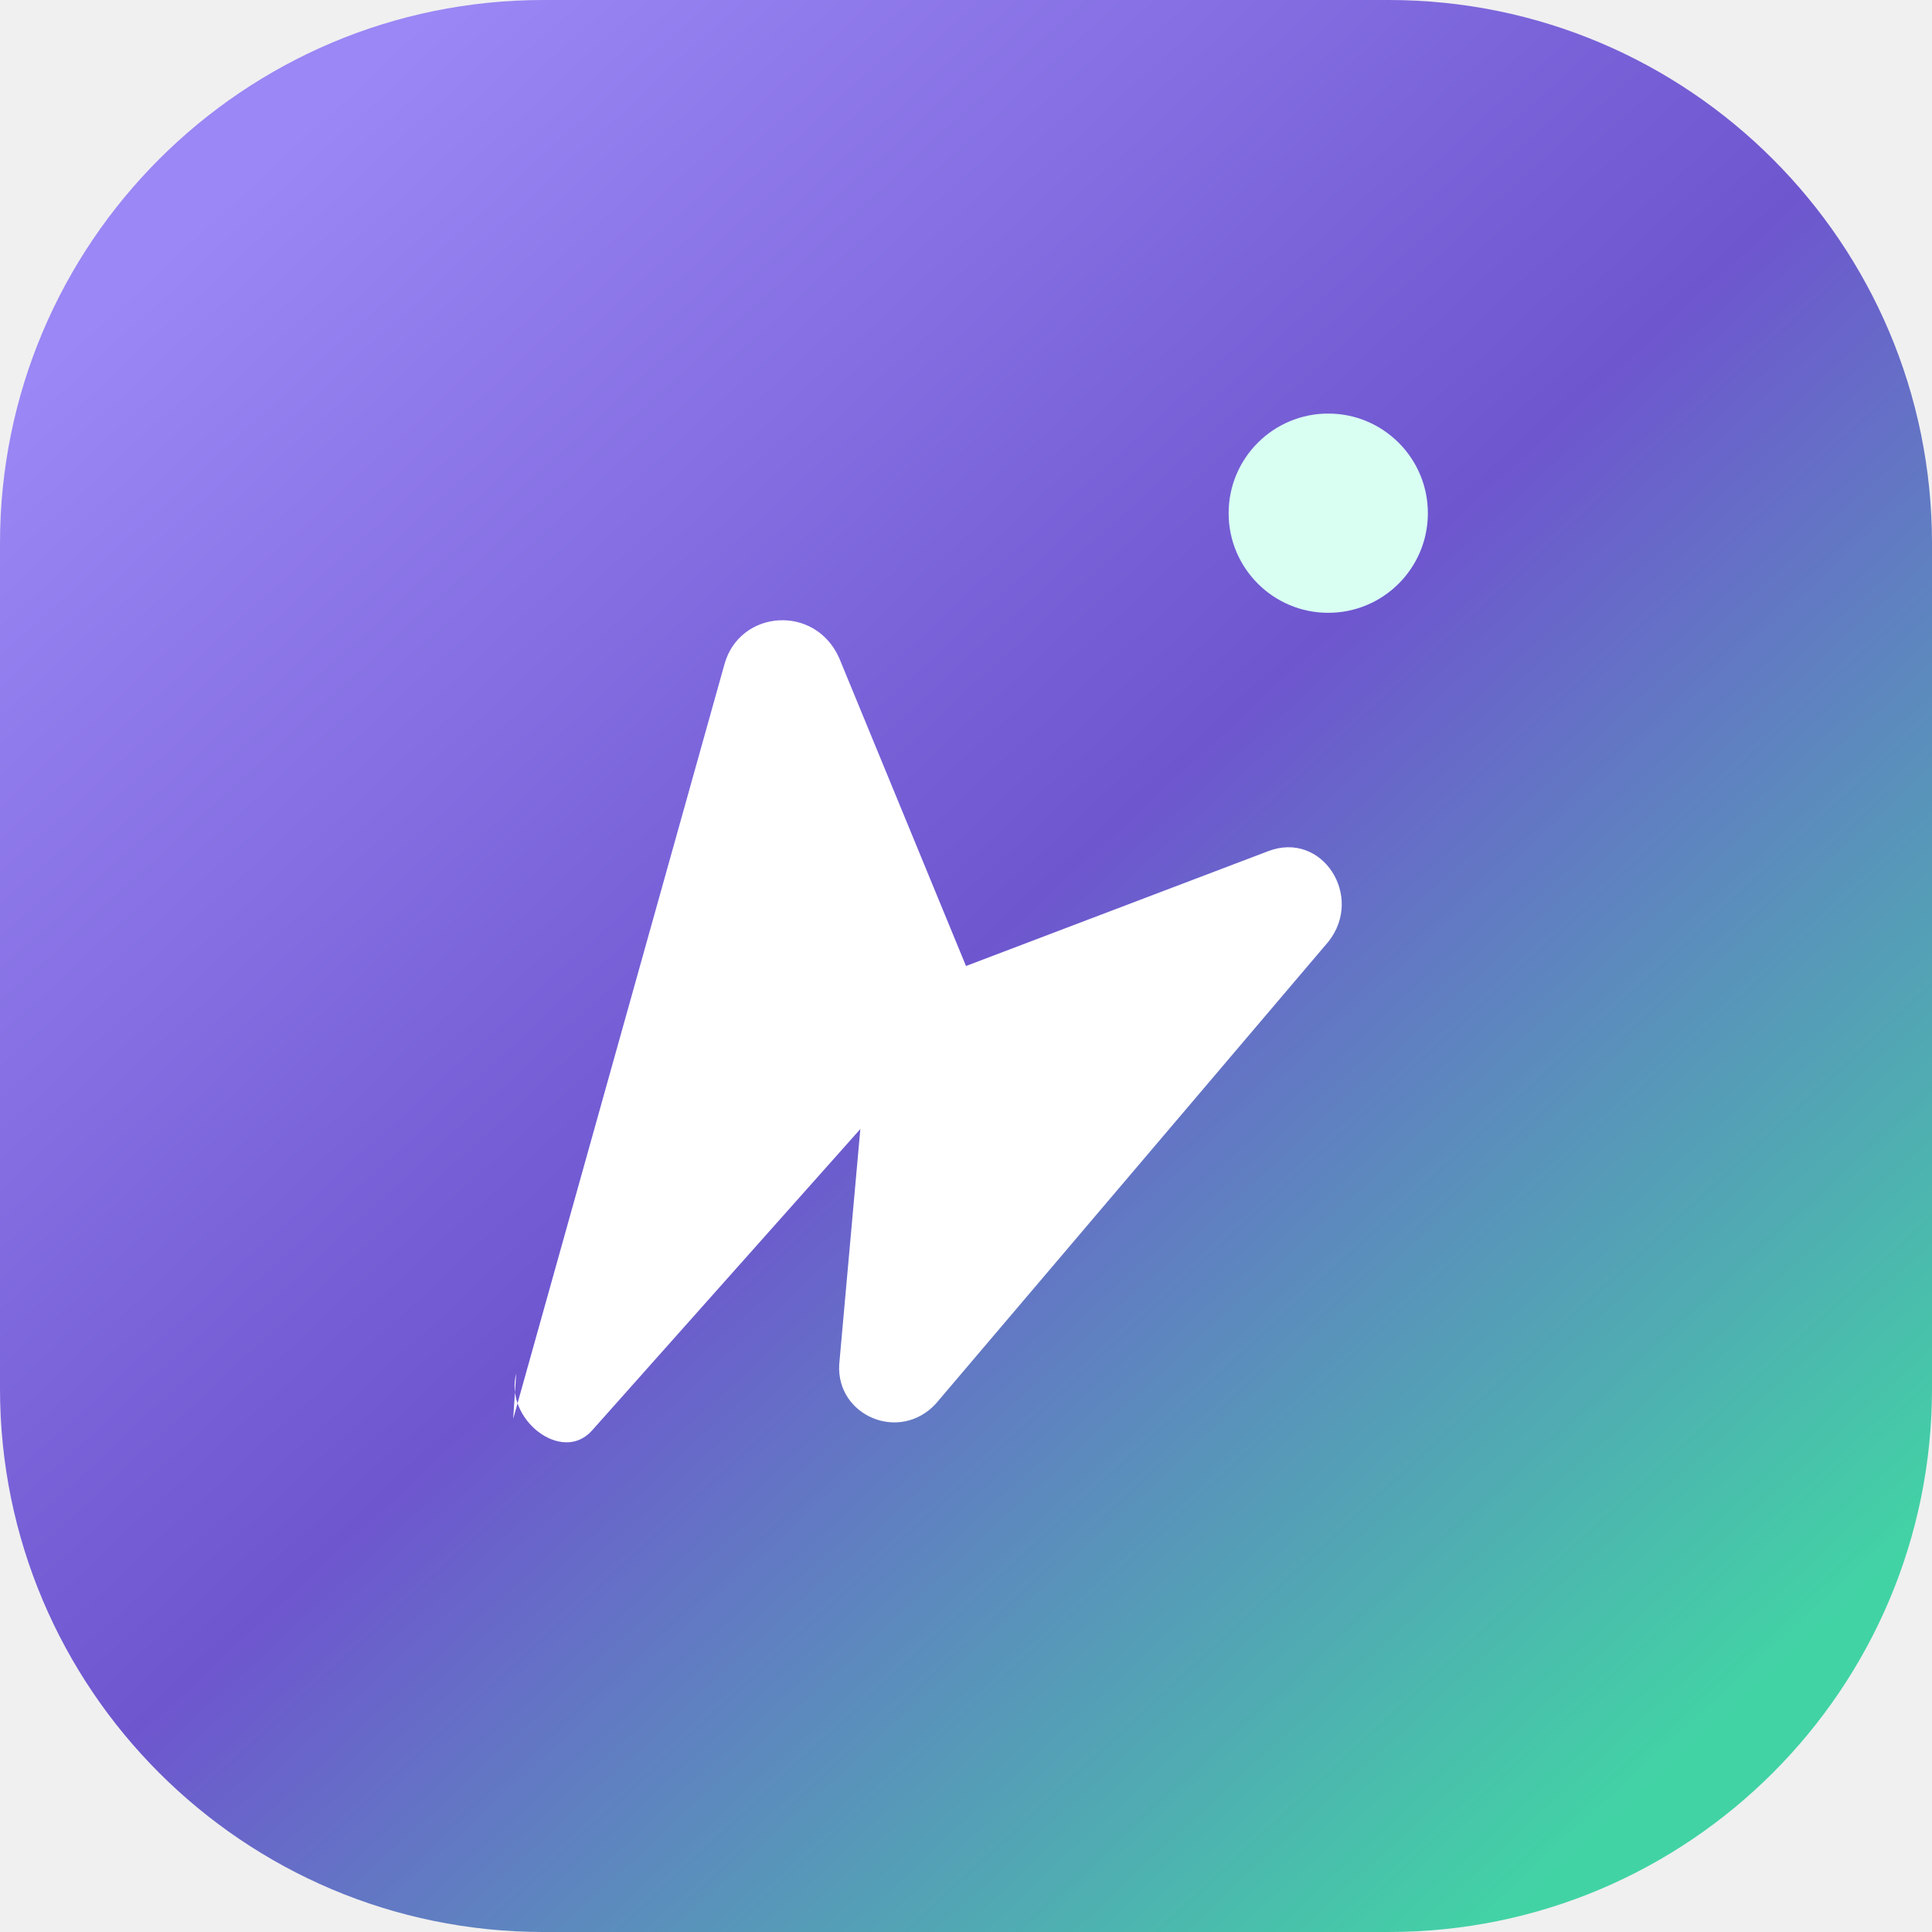
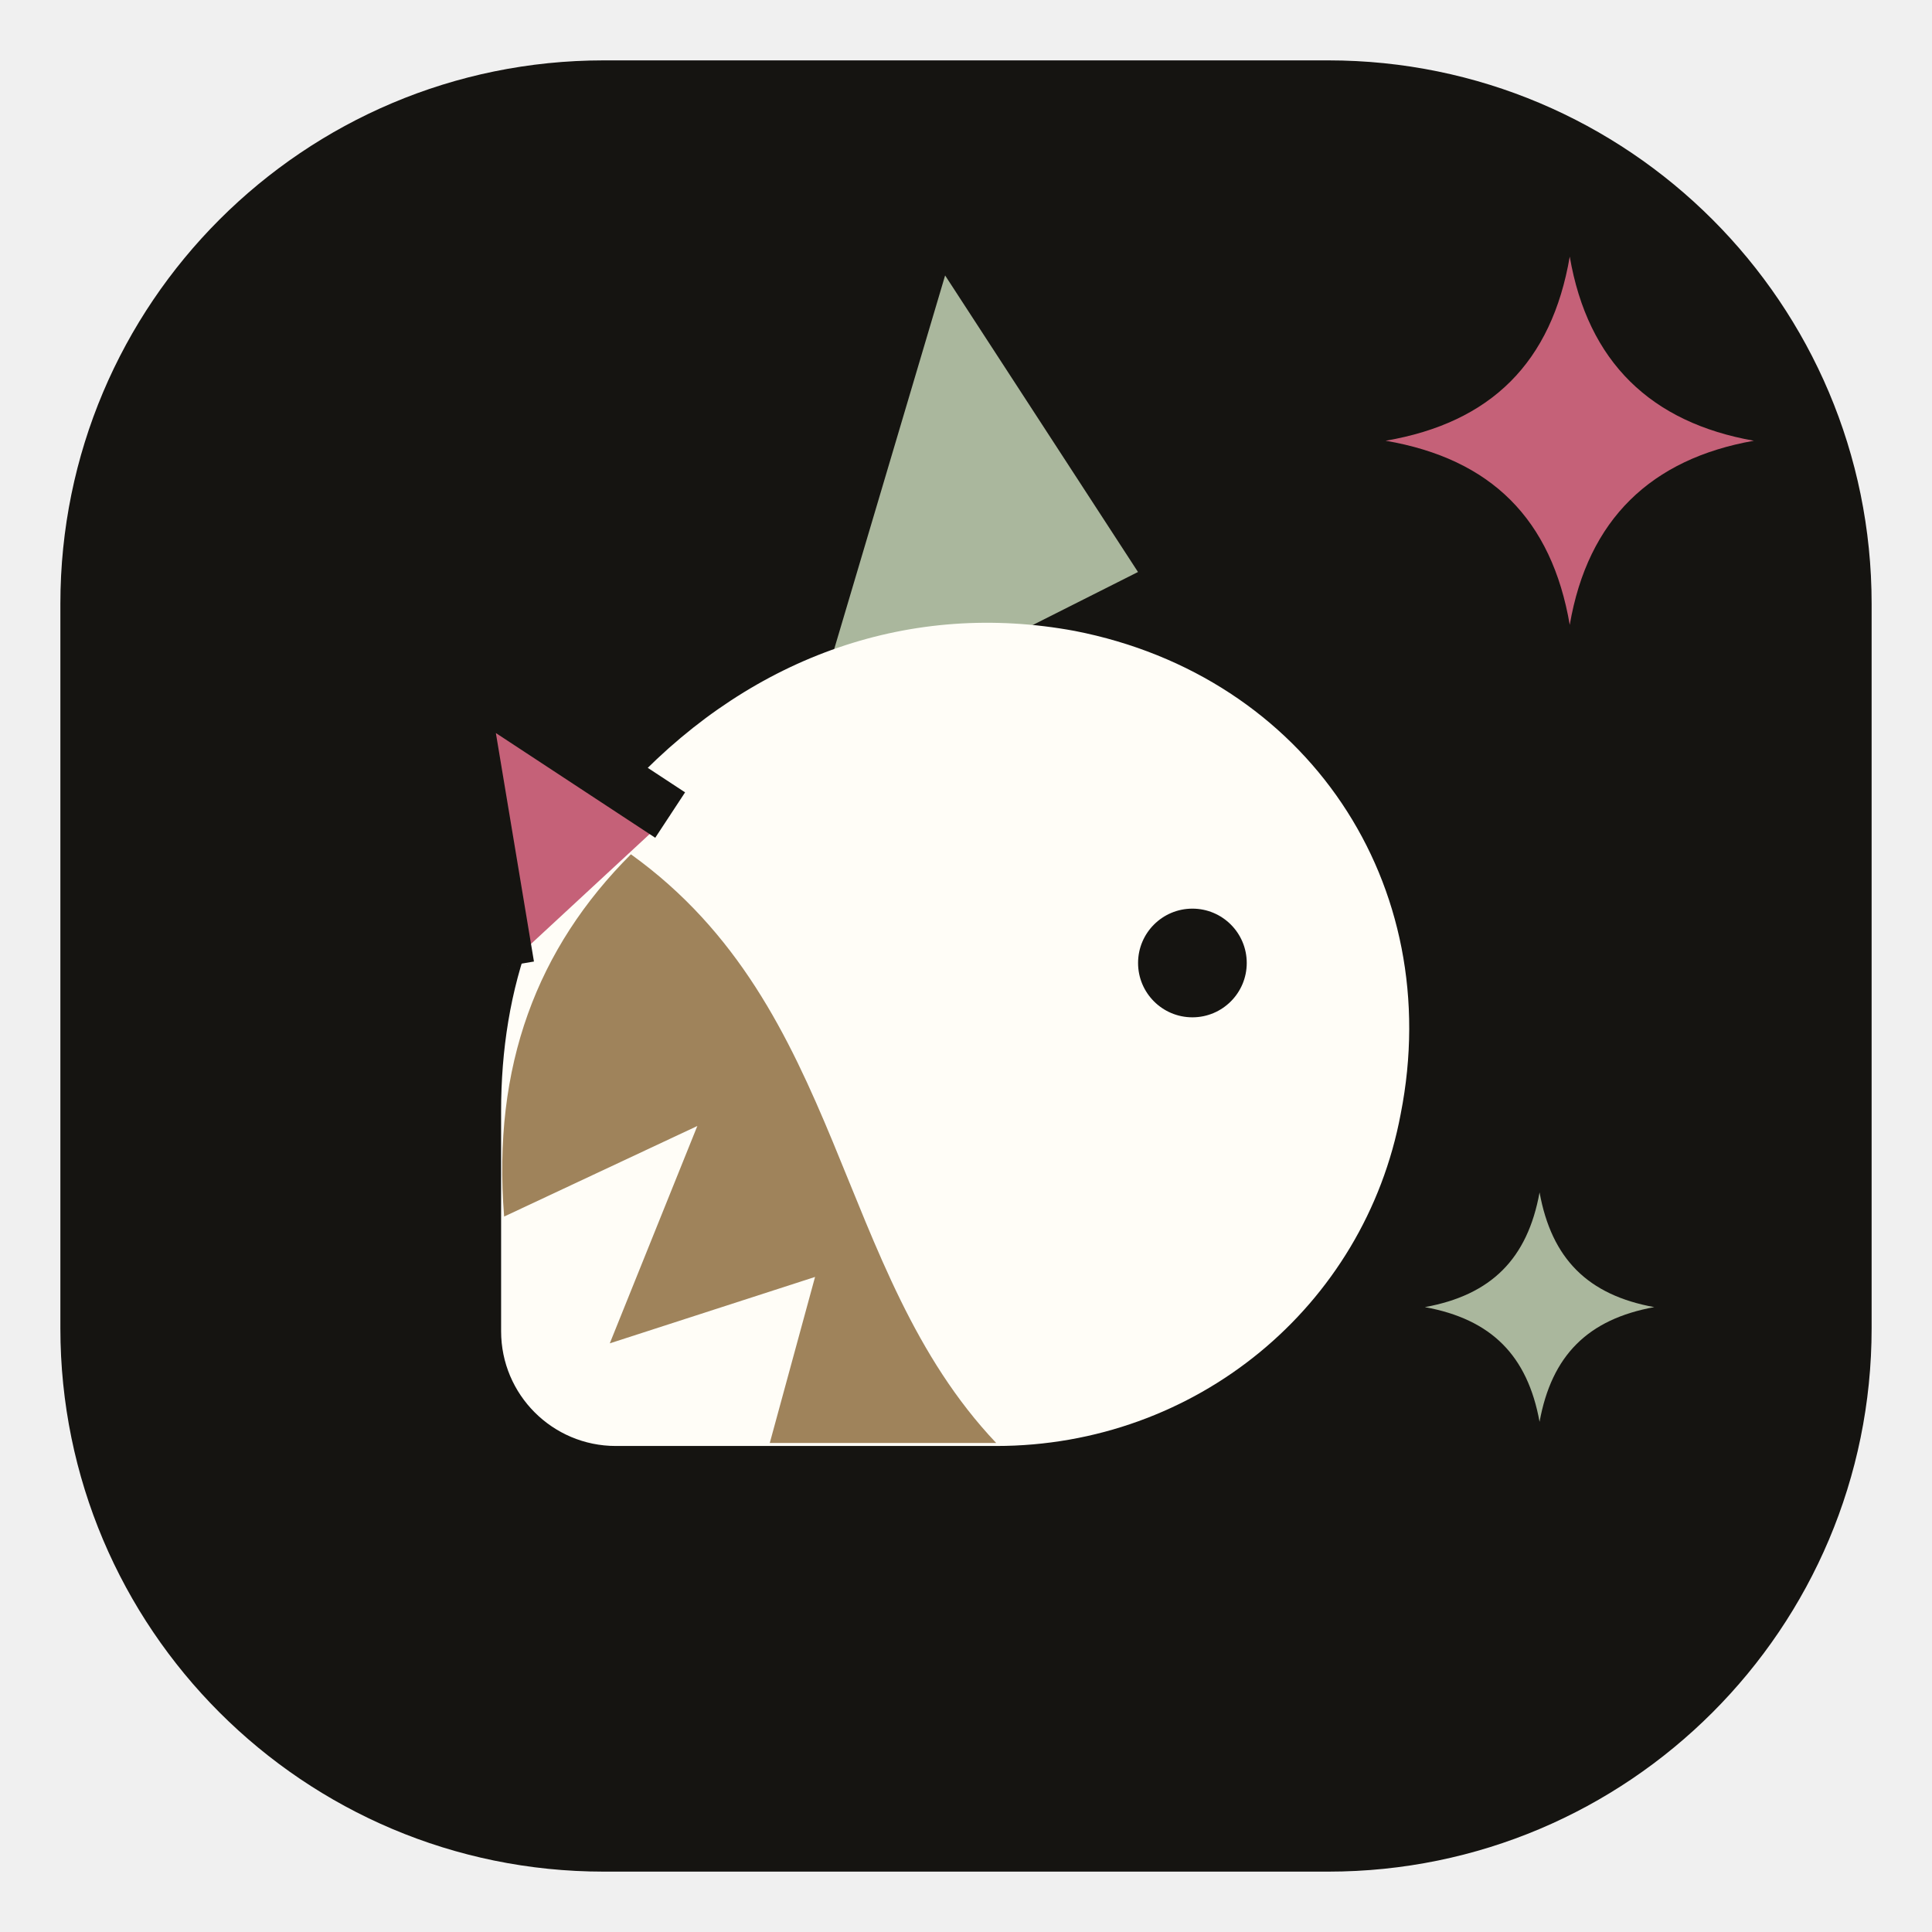
<svg xmlns="http://www.w3.org/2000/svg" viewBox="0 0 64 64">
-   <defs>
-     <linearGradient id="a" x1="8" x2="56" y1="6" y2="58" gradientUnits="userSpaceOnUse">
-       <stop stop-color="#9b87f5" />
-       <stop offset=".5" stop-color="#6e56cf" />
-       <stop offset="1" stop-color="#42d3a5" />
-     </linearGradient>
-   </defs>
-   <rect width="64" height="64" rx="18" fill="url(#a)" />
-   <path d="m17 47 7-25c.5-1.8 3-2 3.8-.2L32 32l10-3.8c1.8-.7 3.2 1.5 2 3L31 46.5c-1.2 1.3-3.3.4-3.2-1.3l.7-7.8-8.9 10c-1 1.1-2.9-.4-2.5-1.9Z" fill="#fff" />
-   <circle cx="44" cy="17" r="3.3" fill="#d9fff3" />
+   <rect width="60" height="60" x="2" y="2" rx="18" fill="#151411" />
+   <path d="m31 7-5.7 19.2L39 19.3 31 7Z" fill="#aab79d" stroke="#151411" stroke-linejoin="round" stroke-width="1.8" />
+   <path d="M21 25.9c4-4.2 9.2-6 14.6-5 7.7 1.5 12.3 8.4 10.8 16-1.2 6.4-6.8 11-13.4 11H20.4a3.8 3.8 0 0 1-3.8-3.8v-7.3c0-4 1.2-7.9 4.4-10.9Z" fill="#fffdf7" />
+   <path d="m22.2 27-7-4.6 1.6 9.6" fill="#c56178" stroke="#151411" stroke-linejoin="round" stroke-width="1.8" />
+   <path d="M20.9 28.3c-3.1 3.1-4.6 7-4.2 12l6.4-3-2.9 7.2 6.8-2.2-1.5 5.5H33c-5.4-5.7-5-14.4-12.1-19.5Z" fill="#9f835b" />
+   <circle cx="39.5" cy="31.9" r="1.8" fill="#151411" />
+   <path d="M52 8.5c.6 3.5 2.7 5.5 6.1 6.1-3.4.6-5.5 2.6-6.1 6.1-.6-3.5-2.6-5.5-6.1-6.1 3.5-.6 5.5-2.6 6.1-6.1Z" fill="#c56178" />
+   <path d="M51 39.5c.4 2.2 1.6 3.4 3.8 3.8-2.2.4-3.4 1.6-3.8 3.8-.4-2.2-1.6-3.4-3.8-3.8 2.2-.4 3.4-1.6 3.8-3.8Z" fill="#aab79d" />
</svg>
